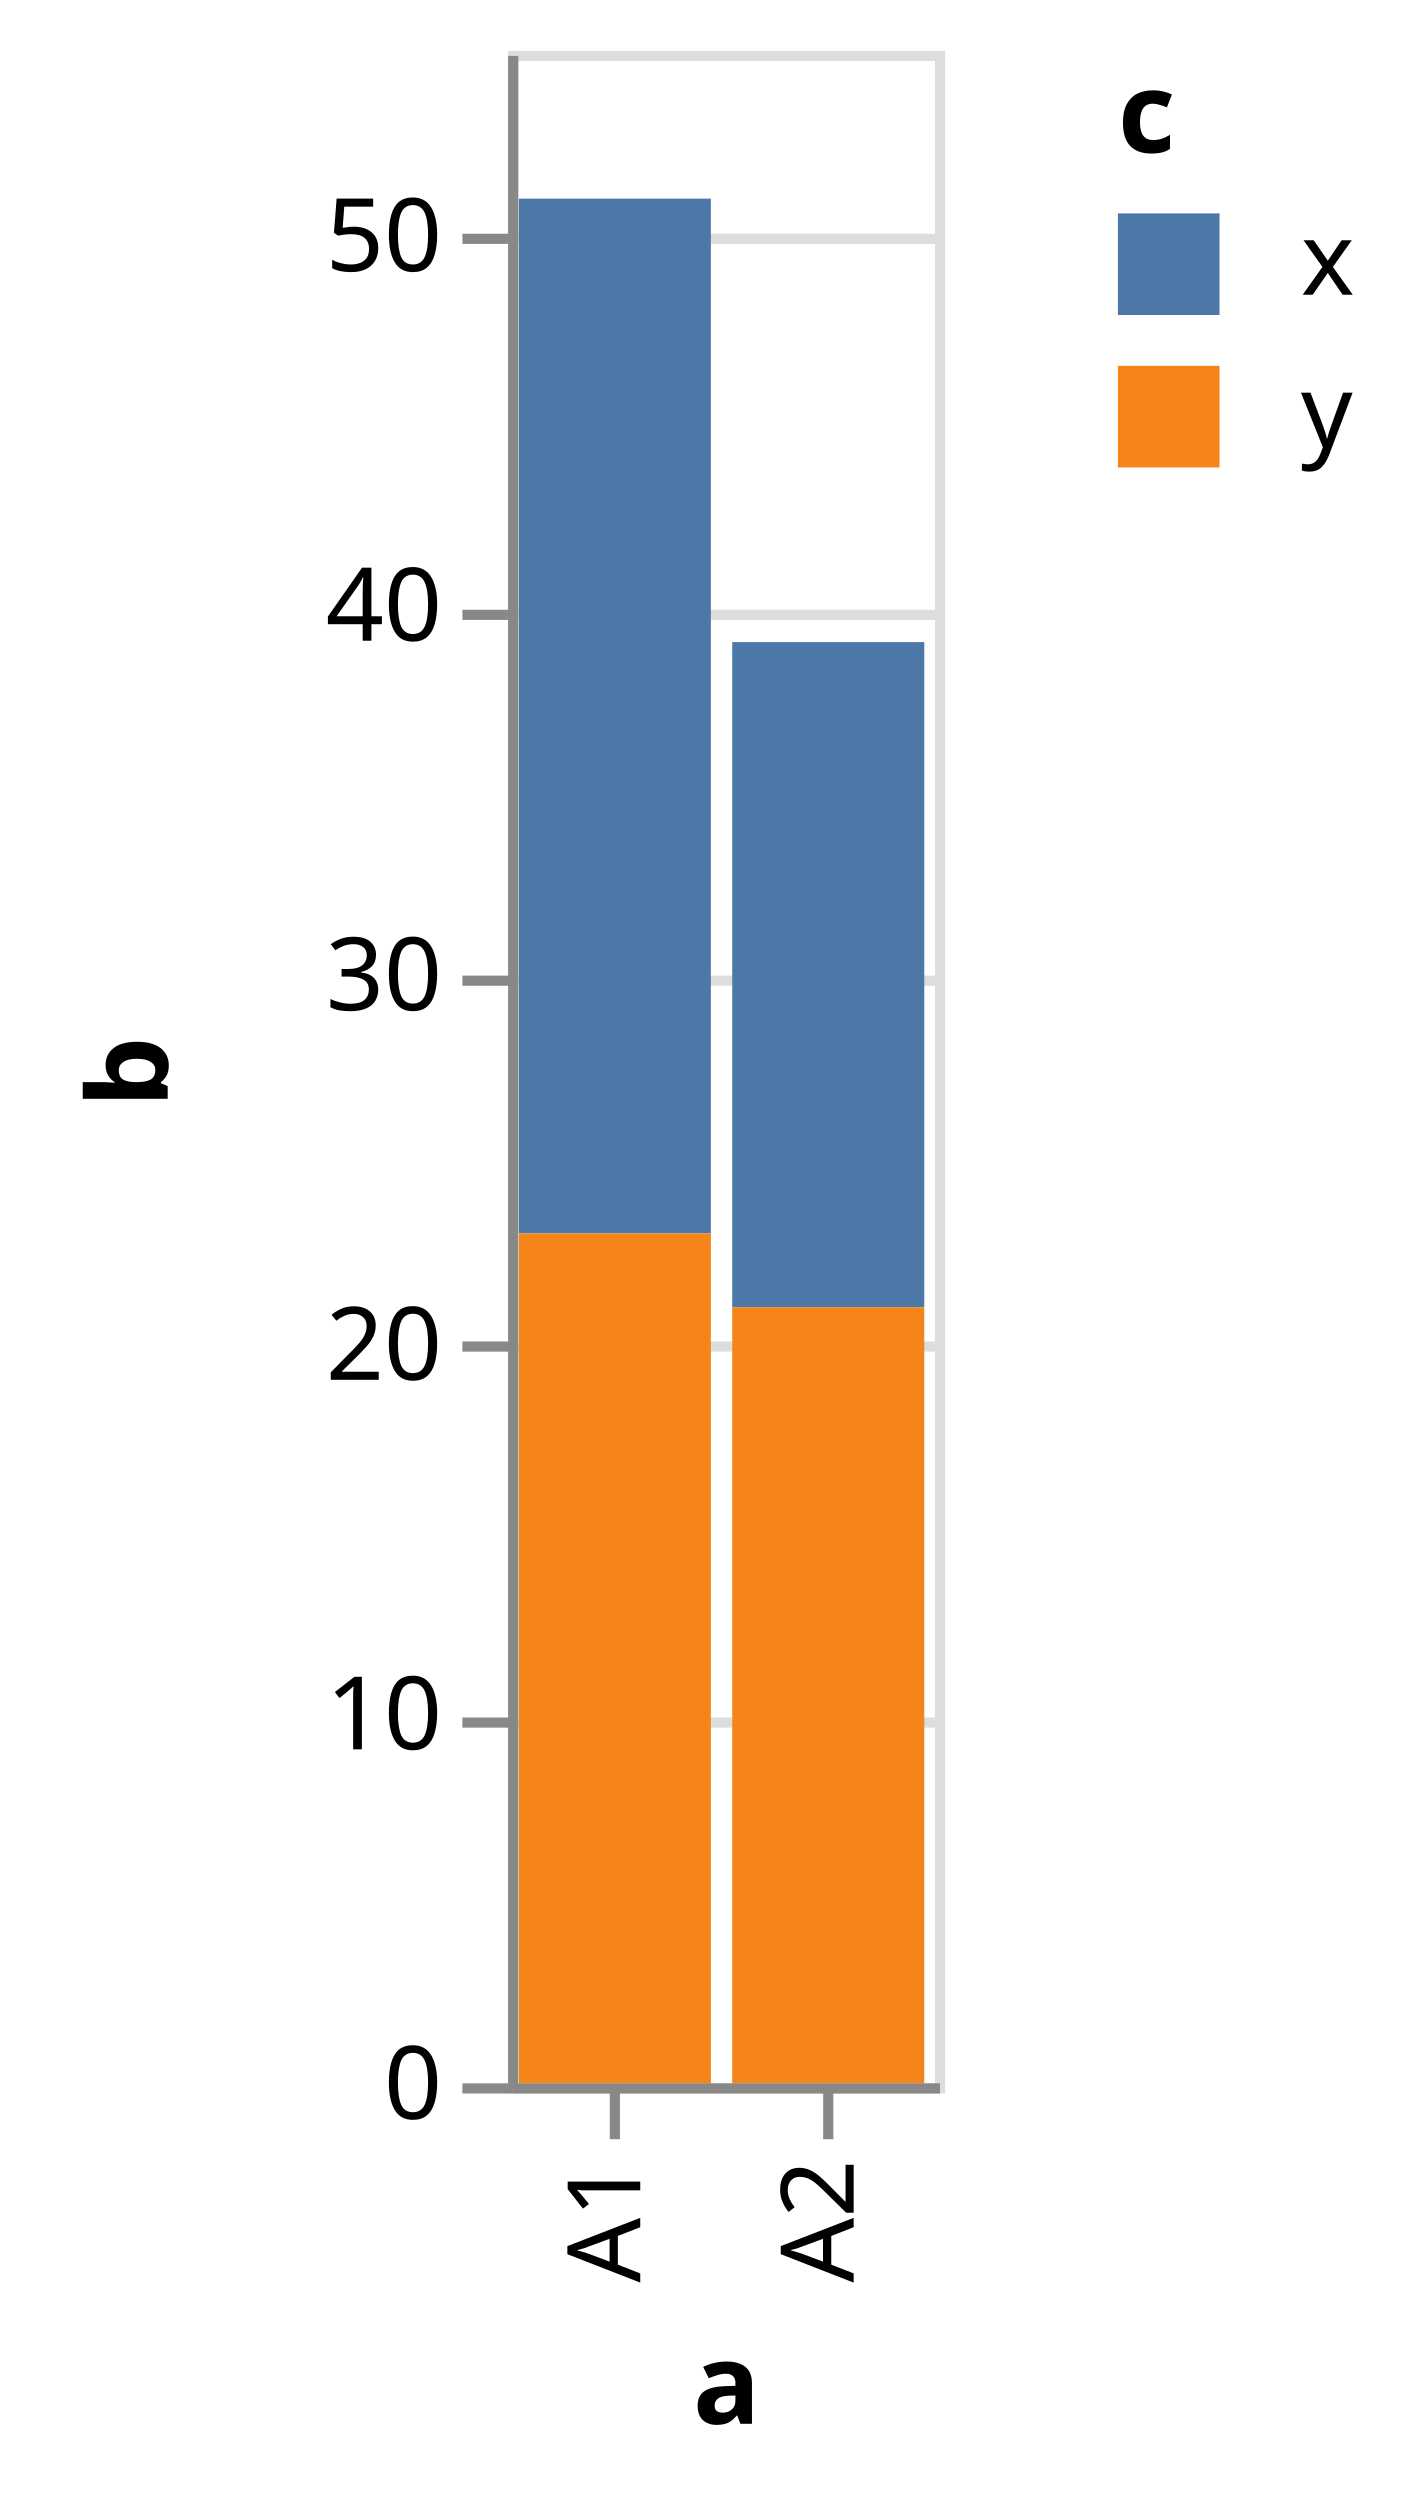
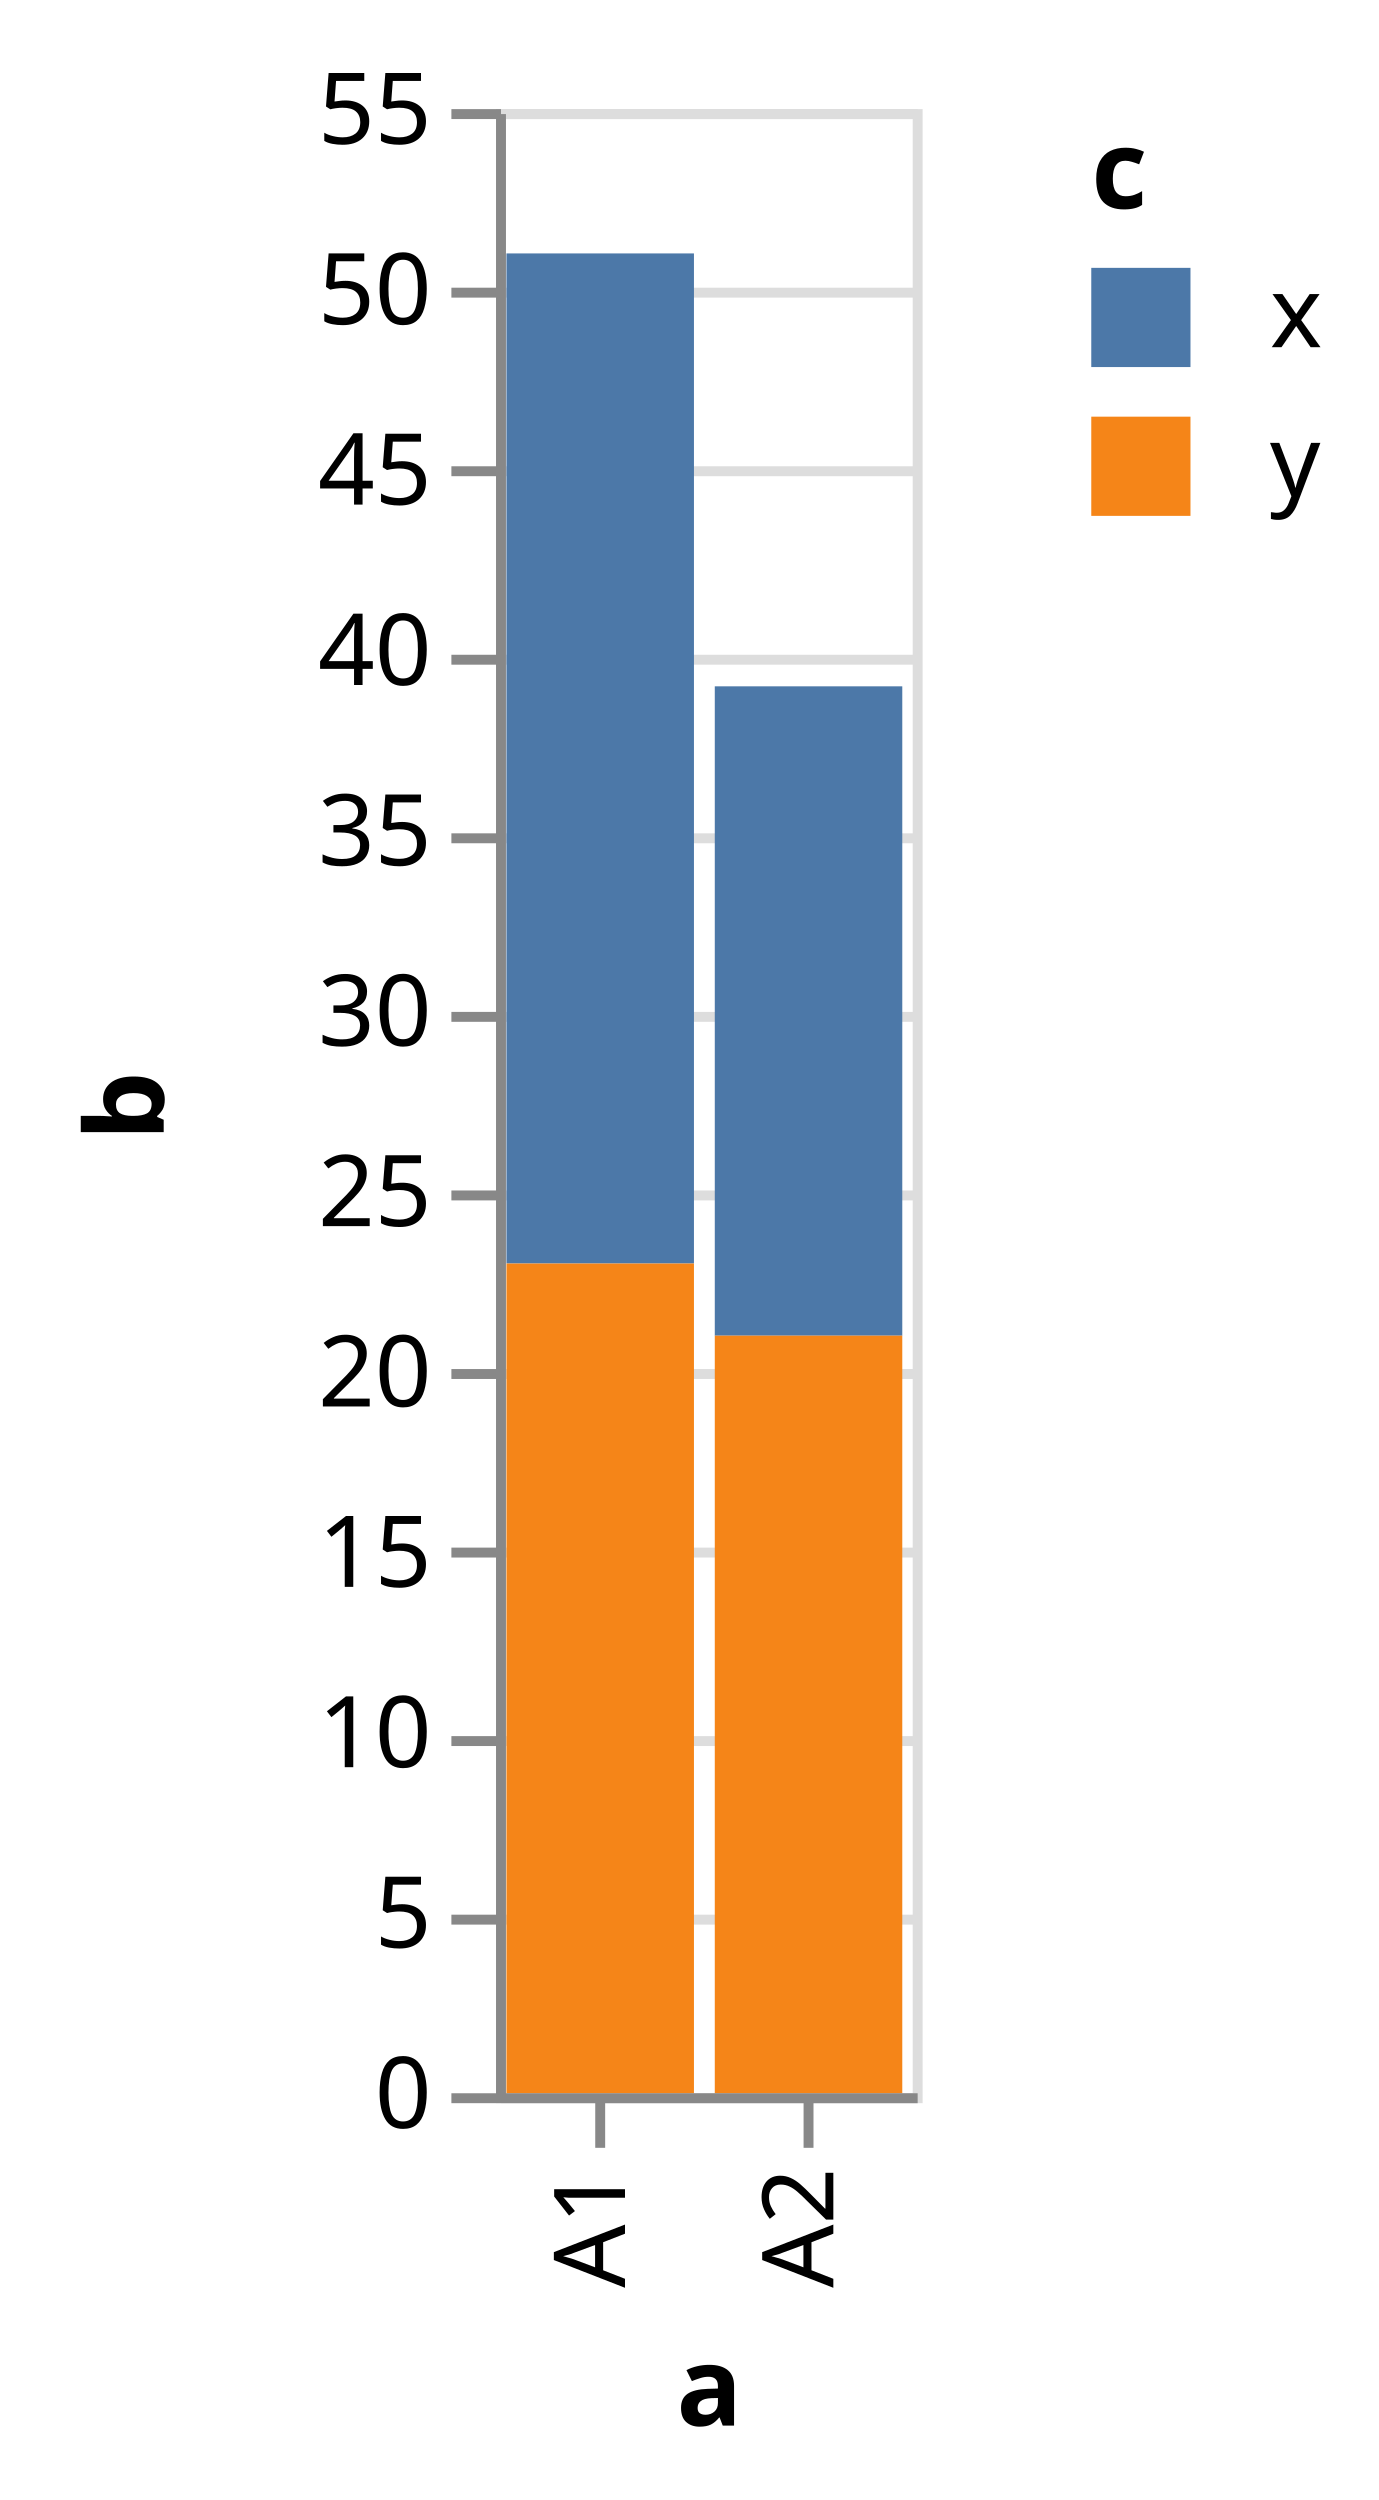
- <svg xmlns="http://www.w3.org/2000/svg" class="marks" width="139" height="246" viewBox="0 0 139 246" version="1.1">
-   <g transform="translate(50,5)">
+ <svg xmlns="http://www.w3.org/2000/svg" class="marks" width="139" height="252" viewBox="0 0 139 252" version="1.1">
+   <g transform="translate(50,11)">
    <g class="mark-group role-frame root">
      <g transform="translate(0,0)">
        <path class="background" d="M0.5,0.5h42v200h-42Z" style="fill: transparent; stroke: #ddd;" />
        <g>
          <g class="mark-group role-axis">
            <g transform="translate(0.5,0.5)">
              <path class="background" d="M0,0h0v0h0Z" style="pointer-events: none; fill: none;" />
              <g>
                <g class="mark-rule role-axis-grid" style="pointer-events: none;">
                  <line transform="translate(0,200)" x2="42" y2="0" style="fill: none; stroke: #ddd; stroke-width: 1; stroke-dasharray: ; opacity: 1;" />
+                   <line transform="translate(0,182)" x2="42" y2="0" style="fill: none; stroke: #ddd; stroke-width: 1; stroke-dasharray: ; opacity: 1;" />
                  <line transform="translate(0,164)" x2="42" y2="0" style="fill: none; stroke: #ddd; stroke-width: 1; stroke-dasharray: ; opacity: 1;" />
+                   <line transform="translate(0,145)" x2="42" y2="0" style="fill: none; stroke: #ddd; stroke-width: 1; stroke-dasharray: ; opacity: 1;" />
                  <line transform="translate(0,127)" x2="42" y2="0" style="fill: none; stroke: #ddd; stroke-width: 1; stroke-dasharray: ; opacity: 1;" />
+                   <line transform="translate(0,109)" x2="42" y2="0" style="fill: none; stroke: #ddd; stroke-width: 1; stroke-dasharray: ; opacity: 1;" />
                  <line transform="translate(0,91)" x2="42" y2="0" style="fill: none; stroke: #ddd; stroke-width: 1; stroke-dasharray: ; opacity: 1;" />
+                   <line transform="translate(0,73)" x2="42" y2="0" style="fill: none; stroke: #ddd; stroke-width: 1; stroke-dasharray: ; opacity: 1;" />
                  <line transform="translate(0,55)" x2="42" y2="0" style="fill: none; stroke: #ddd; stroke-width: 1; stroke-dasharray: ; opacity: 1;" />
+                   <line transform="translate(0,36)" x2="42" y2="0" style="fill: none; stroke: #ddd; stroke-width: 1; stroke-dasharray: ; opacity: 1;" />
                  <line transform="translate(0,18)" x2="42" y2="0" style="fill: none; stroke: #ddd; stroke-width: 1; stroke-dasharray: ; opacity: 1;" />
+                   <line transform="translate(0,0)" x2="42" y2="0" style="fill: none; stroke: #ddd; stroke-width: 1; stroke-dasharray: ; opacity: 1;" />
                </g>
              </g>
            </g>
          </g>
          <g class="mark-rect role-mark marks">
            <path d="M1.05,14.545h18.9v101.818h-18.9Z" style="fill: #4c78a8;" />
            <path d="M1.05,116.364h18.9v83.636h-18.9Z" style="fill: #f58518;" />
            <path d="M22.05,58.182h18.9v65.455h-18.9Z" style="fill: #4c78a8;" />
            <path d="M22.05,123.636h18.9v76.364h-18.9Z" style="fill: #f58518;" />
          </g>
          <g class="mark-group role-legend">
            <g transform="translate(60,0)">
              <path class="background" d="M0,0h24v41h-24Z" style="pointer-events: none; fill: none;" />
              <g>
                <g class="mark-group role-legend-entry">
                  <g transform="translate(0,16)">
                    <path class="background" d="M0,0h0v0h0Z" style="pointer-events: none; fill: none;" />
                    <g>
                      <g class="mark-symbol role-legend-symbol" style="pointer-events: none;">
                        <path transform="translate(5,5)" d="M-5,-5h10v10h-10Z" style="fill: #4c78a8; stroke-width: 1.5; opacity: 1;" />
                        <path transform="translate(5,20)" d="M-5,-5h10v10h-10Z" style="fill: #f58518; stroke-width: 1.5; opacity: 1;" />
                      </g>
                      <g class="mark-text role-legend-label" style="pointer-events: none;">
                        <text text-anchor="start" transform="translate(18,8)" style="font: 10px sans-serif; fill: #000; opacity: 1;">x</text>
                        <text text-anchor="start" transform="translate(18,23)" style="font: 10px sans-serif; fill: #000; opacity: 1;">y</text>
                      </g>
                    </g>
                  </g>
                </g>
                <g class="mark-text role-legend-title" style="pointer-events: none;">
                  <text text-anchor="start" transform="translate(0,10)" style="font: bold 11px sans-serif; fill: #000; opacity: 1;">c</text>
                </g>
              </g>
            </g>
          </g>
          <g class="mark-group role-axis">
            <g transform="translate(0.5,200.5)">
              <path class="background" d="M0,0h0v0h0Z" style="pointer-events: none; fill: none;" />
              <g>
                <g class="mark-rule role-axis-tick" style="pointer-events: none;">
                  <line transform="translate(10,0)" x2="0" y2="5" style="fill: none; stroke: #888; stroke-width: 1; opacity: 1;" />
                  <line transform="translate(31,0)" x2="0" y2="5" style="fill: none; stroke: #888; stroke-width: 1; opacity: 1;" />
                </g>
                <g class="mark-text role-axis-label" style="pointer-events: none;">
                  <text text-anchor="end" transform="translate(9.5,7) rotate(270) translate(0,3)" style="font: 10px sans-serif; fill: #000; opacity: 1;">A1</text>
                  <text text-anchor="end" transform="translate(30.5,7) rotate(270) translate(0,3)" style="font: 10px sans-serif; fill: #000; opacity: 1;">A2</text>
                </g>
                <g class="mark-rule role-axis-domain" style="pointer-events: none;">
                  <line transform="translate(0,0)" x2="42" y2="0" style="fill: none; stroke: #888; stroke-width: 1; opacity: 1;" />
                </g>
                <g class="mark-text role-axis-title" style="pointer-events: none;">
                  <text text-anchor="middle" transform="translate(21,33)" style="font: bold 11px sans-serif; fill: #000; opacity: 1;">a</text>
                </g>
              </g>
            </g>
          </g>
          <g class="mark-group role-axis">
            <g transform="translate(0.5,0.5)">
              <path class="background" d="M0,0h0v0h0Z" style="pointer-events: none; fill: none;" />
              <g>
                <g class="mark-rule role-axis-tick" style="pointer-events: none;">
                  <line transform="translate(0,200)" x2="-5" y2="0" style="fill: none; stroke: #888; stroke-width: 1; opacity: 1;" />
+                   <line transform="translate(0,182)" x2="-5" y2="0" style="fill: none; stroke: #888; stroke-width: 1; opacity: 1;" />
                  <line transform="translate(0,164)" x2="-5" y2="0" style="fill: none; stroke: #888; stroke-width: 1; opacity: 1;" />
+                   <line transform="translate(0,145)" x2="-5" y2="0" style="fill: none; stroke: #888; stroke-width: 1; opacity: 1;" />
                  <line transform="translate(0,127)" x2="-5" y2="0" style="fill: none; stroke: #888; stroke-width: 1; opacity: 1;" />
+                   <line transform="translate(0,109)" x2="-5" y2="0" style="fill: none; stroke: #888; stroke-width: 1; opacity: 1;" />
                  <line transform="translate(0,91)" x2="-5" y2="0" style="fill: none; stroke: #888; stroke-width: 1; opacity: 1;" />
+                   <line transform="translate(0,73)" x2="-5" y2="0" style="fill: none; stroke: #888; stroke-width: 1; opacity: 1;" />
                  <line transform="translate(0,55)" x2="-5" y2="0" style="fill: none; stroke: #888; stroke-width: 1; opacity: 1;" />
+                   <line transform="translate(0,36)" x2="-5" y2="0" style="fill: none; stroke: #888; stroke-width: 1; opacity: 1;" />
                  <line transform="translate(0,18)" x2="-5" y2="0" style="fill: none; stroke: #888; stroke-width: 1; opacity: 1;" />
+                   <line transform="translate(0,0)" x2="-5" y2="0" style="fill: none; stroke: #888; stroke-width: 1; opacity: 1;" />
                </g>
                <g class="mark-text role-axis-label" style="pointer-events: none;">
                  <text text-anchor="end" transform="translate(-7,203)" style="font: 10px sans-serif; fill: #000; opacity: 1;">0</text>
+                   <text text-anchor="end" transform="translate(-7,184.8182)" style="font: 10px sans-serif; fill: #000; opacity: 1;">5</text>
                  <text text-anchor="end" transform="translate(-7,166.6364)" style="font: 10px sans-serif; fill: #000; opacity: 1;">10</text>
+                   <text text-anchor="end" transform="translate(-7,148.4545)" style="font: 10px sans-serif; fill: #000; opacity: 1;">15</text>
                  <text text-anchor="end" transform="translate(-7,130.2727)" style="font: 10px sans-serif; fill: #000; opacity: 1;">20</text>
+                   <text text-anchor="end" transform="translate(-7,112.0909)" style="font: 10px sans-serif; fill: #000; opacity: 1;">25</text>
                  <text text-anchor="end" transform="translate(-7,93.90909)" style="font: 10px sans-serif; fill: #000; opacity: 1;">30</text>
+                   <text text-anchor="end" transform="translate(-7,75.72727)" style="font: 10px sans-serif; fill: #000; opacity: 1;">35</text>
                  <text text-anchor="end" transform="translate(-7,57.54545)" style="font: 10px sans-serif; fill: #000; opacity: 1;">40</text>
+                   <text text-anchor="end" transform="translate(-7,39.36364)" style="font: 10px sans-serif; fill: #000; opacity: 1;">45</text>
                  <text text-anchor="end" transform="translate(-7,21.18182)" style="font: 10px sans-serif; fill: #000; opacity: 1;">50</text>
+                   <text text-anchor="end" transform="translate(-7,3)" style="font: 10px sans-serif; fill: #000; opacity: 1;">55</text>
                </g>
                <g class="mark-rule role-axis-domain" style="pointer-events: none;">
                  <line transform="translate(0,200)" x2="0" y2="-200" style="fill: none; stroke: #888; stroke-width: 1; opacity: 1;" />
                </g>
                <g class="mark-text role-axis-title" style="pointer-events: none;">
                  <text text-anchor="middle" transform="translate(-32,100) rotate(-90) translate(0,-2)" style="font: bold 11px sans-serif; fill: #000; opacity: 1;">b</text>
                </g>
              </g>
            </g>
          </g>
        </g>
      </g>
    </g>
  </g>
</svg>
